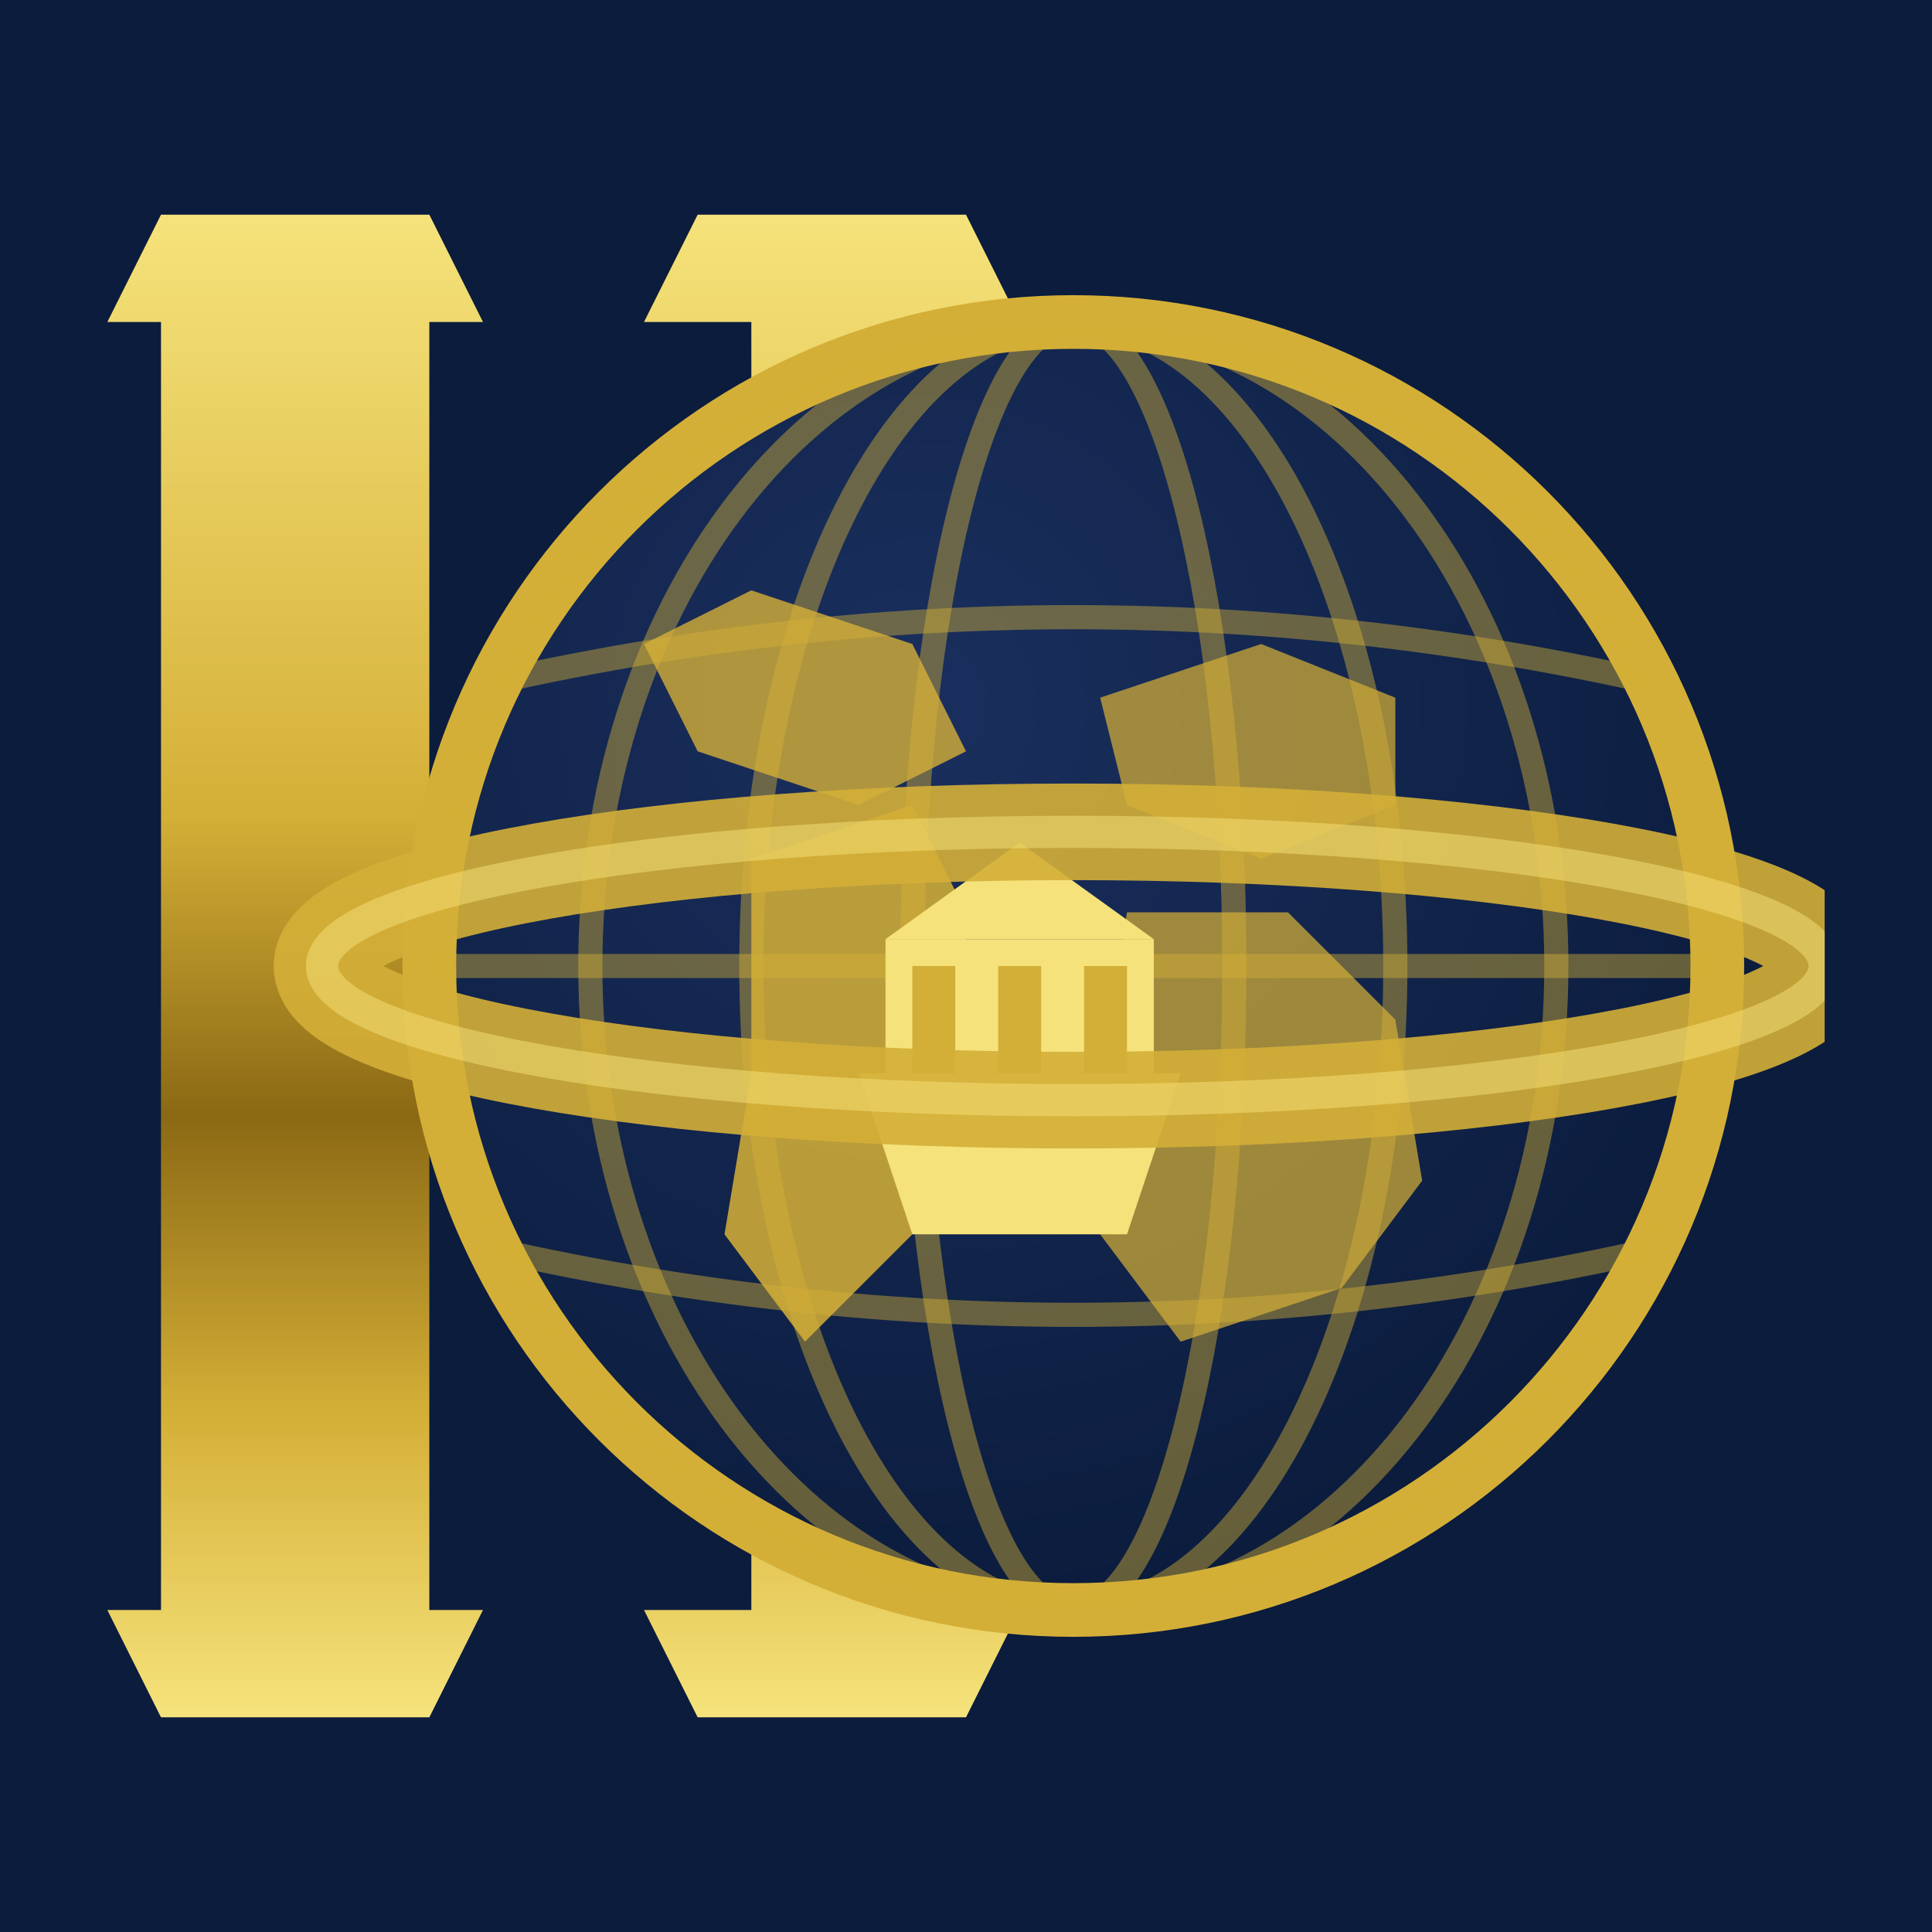
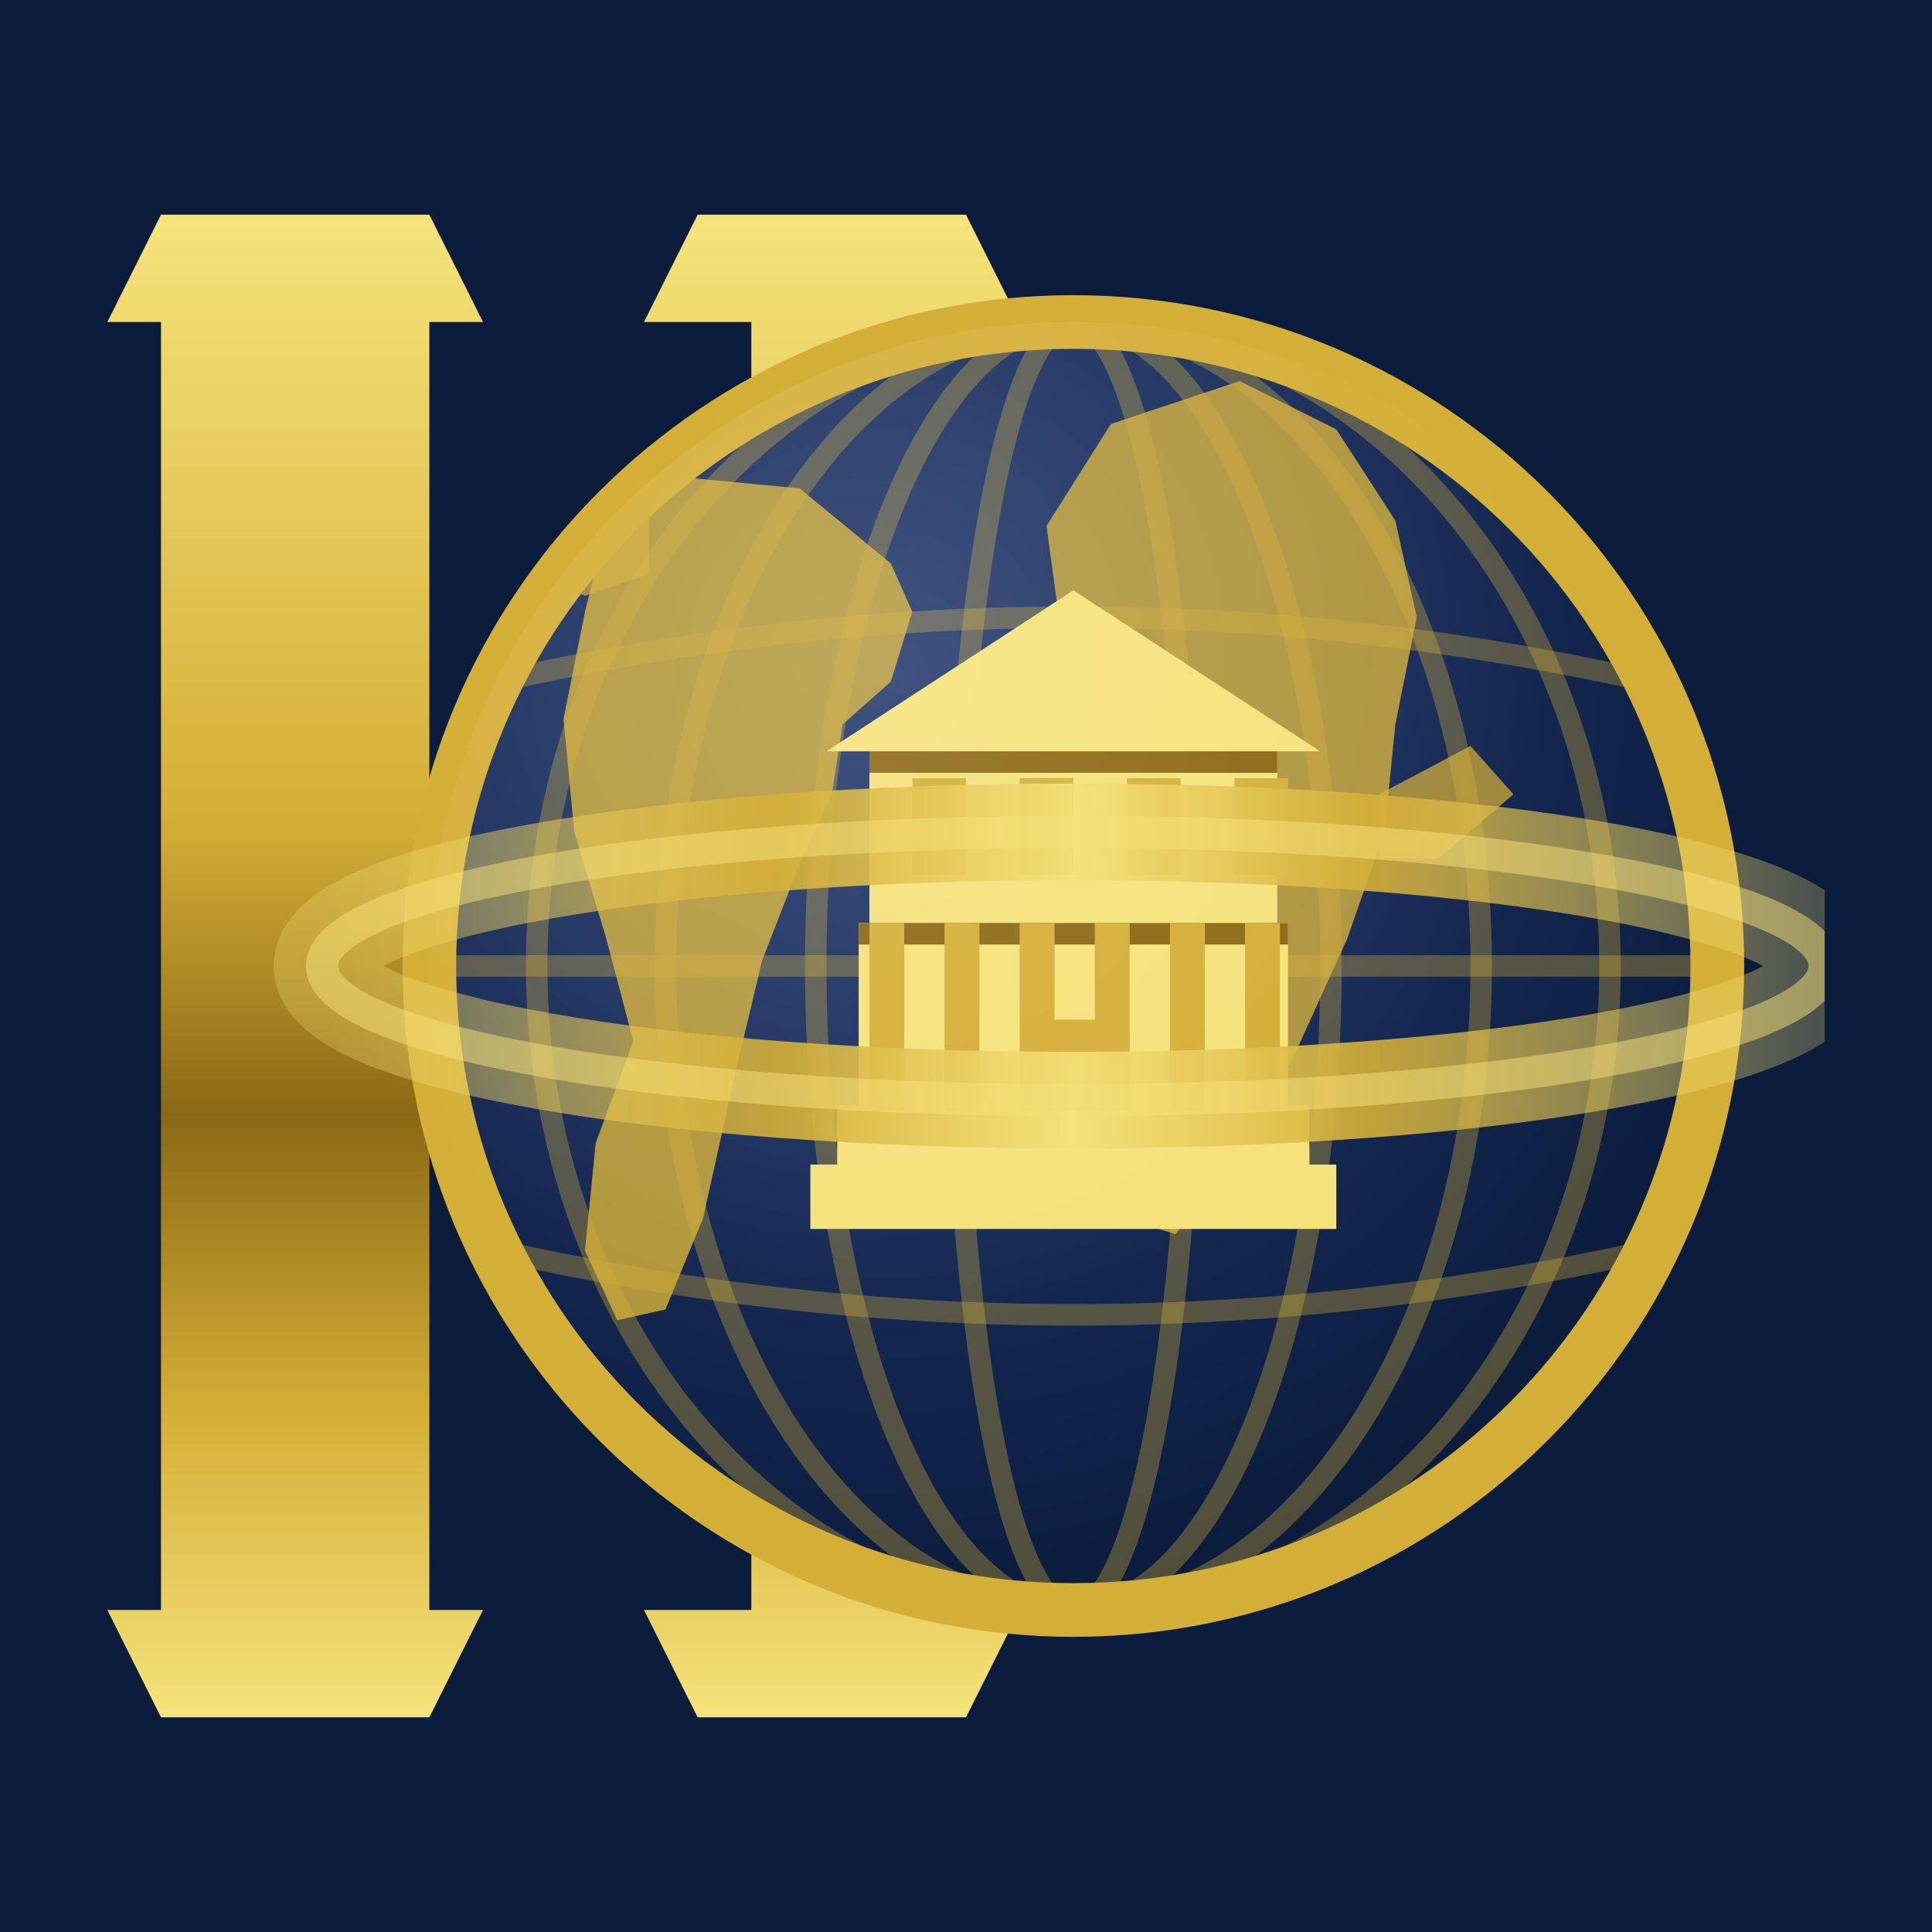
<svg xmlns="http://www.w3.org/2000/svg" width="180" height="180" viewBox="0 0 180 180" preserveAspectRatio="xMidYMid meet">
  <rect width="180" height="180" fill="#0B1C3D" />
  <svg x="10" y="10" width="160" height="160" viewBox="0 0 32 32" preserveAspectRatio="xMidYMid meet">
    <defs>
      <linearGradient id="goldTouch" x1="0" y1="0" x2="0" y2="1">
        <stop offset="0%" stop-color="#F5E27A" />
        <stop offset="40%" stop-color="#D4AF37" />
        <stop offset="60%" stop-color="#8B6914" />
        <stop offset="80%" stop-color="#D4AF37" />
        <stop offset="100%" stop-color="#F5E27A" />
      </linearGradient>
-       <radialGradient id="oceanTouch" cx="38%" cy="30%" r="70%">
-         <stop offset="0%" stop-color="#1a2f5e" />
+       <radialGradient id="oceanTouch" cx="36%" cy="28%" r="72%">
+         <stop offset="0%" stop-color="#243a6e" />
+         <stop offset="45%" stop-color="#1a2f5e" />
        <stop offset="100%" stop-color="#0B1C3D" />
      </radialGradient>
+       <radialGradient id="oceanTouchHL" cx="34%" cy="26%" r="52%">
+         <stop offset="0%" stop-color="#ffffff" stop-opacity="0.13" />
+         <stop offset="100%" stop-color="#ffffff" stop-opacity="0" />
+       </radialGradient>
+       <linearGradient id="ringTouch" x1="0" y1="0" x2="1" y2="0">
+         <stop offset="0%" stop-color="#F5E27A" stop-opacity="0.3" />
+         <stop offset="30%" stop-color="#D4AF37" />
+         <stop offset="50%" stop-color="#F5E27A" />
+         <stop offset="70%" stop-color="#D4AF37" />
+         <stop offset="100%" stop-color="#F5E27A" stop-opacity="0.3" />
+       </linearGradient>
      <clipPath id="clipTouch">
        <circle cx="18" cy="16" r="12" />
      </clipPath>
    </defs>
    <path fill="url(#goldTouch)" d="M1 4 H6 V13 H12 V4 H17 V28 H12 V18 H6 V28 H1 Z M0 4 H7 L6 2 H1 Z M10 4 H17 L16 2 H11 Z M0 28 L1 30 H6 L7 28 Z M10 28 L11 30 H16 L17 28 Z" />
    <circle cx="18" cy="16" r="12" fill="url(#oceanTouch)" stroke="#D4AF37" stroke-width="1" />
-     <g clip-path="url(#clipTouch)" fill="none" stroke="#D4AF37" stroke-opacity="0.45" stroke-width="0.45">
-       <ellipse cx="18" cy="16" rx="3" ry="12" />
-       <ellipse cx="18" cy="16" rx="6" ry="12" />
-       <ellipse cx="18" cy="16" rx="9" ry="12" />
-       <ellipse cx="18" cy="16" rx="12" ry="12" />
+     <g clip-path="url(#clipTouch)" fill="none" stroke="#D4AF37" stroke-opacity="0.35" stroke-width="0.4">
+       <ellipse cx="18" cy="16" rx="2.2" ry="12" />
+       <ellipse cx="18" cy="16" rx="4.8" ry="12" />
+       <ellipse cx="18" cy="16" rx="7.6" ry="12" />
+       <ellipse cx="18" cy="16" rx="10" ry="12" />
      <path d="M6 11 Q18 8 30 11" />
      <path d="M6 16 Q18 16 30 16" />
      <path d="M6 21 Q18 24 30 21" />
    </g>
    <g clip-path="url(#clipTouch)">
-       <path fill="#D4AF37" fill-opacity="0.8" d="M10 10 L12 9 L15 10 L16 12 L14 13 L11 12 Z" />
-       <path fill="#D4AF37" fill-opacity="0.86" d="M12 14 L15 13 L16 15 L16 18 L15 21 L13 23 L11.5 21 L12 18 Z" />
-       <path fill="#D4AF37" fill-opacity="0.72" d="M18.5 11 L21.5 10 L24 11 L24 13 L21.5 14 L19 13 Z" />
-       <path fill="#D4AF37" fill-opacity="0.72" d="M19 15 L22 15 L24 17 L24.5 20 L23 22 L20 23 L18.5 21 L18.5 18 Z" />
-       <g fill="#F5E27A">
-         <path d="M14 18 H20 L19 21 H15 Z" />
-         <rect x="14.5" y="15.5" width="5" height="2.5" />
-         <polygon points="14.5,15.5 17,13.7 19.5,15.5" />
-         <rect x="15" y="16" width="0.8" height="2" fill="#D4AF37" />
-         <rect x="16.6" y="16" width="0.8" height="2" fill="#D4AF37" />
-         <rect x="18.2" y="16" width="0.8" height="2" fill="#D4AF37" />
-       </g>
+       <path fill="#D4AF37" fill-opacity="0.82" d="M9.2 8.2 L10.8 6.9 L12.9 7.1 L14.6 8.5 L15.0 9.4 L14.6 10.7 L13.7 11.5 L13.5 12.8 L12.9 14.1 L12.2 15.9 L11.7 18.0 L11.1 20.7 L10.4 22.4 L9.5 22.6 L8.9 21.3 L9.1 19.3 L9.8 17.4 L9.3 15.5 L8.7 13.5 L8.5 11.4 L8.9 9.4 Z" />
+       <path fill="#D4AF37" fill-opacity="0.68" d="M8.0 8.0 L9.3 7.2 L10.1 7.5 L10.1 8.7 L8.9 9.1 L7.8 8.7 Z" />
    </g>
-     <ellipse cx="18" cy="16" rx="14" ry="2.5" fill="none" stroke="#D4AF37" stroke-width="1.8" opacity="0.9" />
+     <g clip-path="url(#clipTouch)">
+       <path fill="#D4AF37" fill-opacity="0.80" d="M18.7 5.9 L21.1 5.1 L22.9 6.0 L24.0 7.7 L24.4 9.5 L24.0 11.5 L23.8 13.5 L23.1 15.5 L22.1 17.7 L20.8 19.9 L19.9 21.0 L18.7 20.6 L18.0 18.7 L18.0 16.6 L17.4 14.6 L17.3 12.5 L17.8 10.0 L17.5 7.8 Z" />
+       <path fill="#D4AF37" fill-opacity="0.72" d="M23.7 12.8 L25.4 11.9 L26.2 12.8 L24.8 14.0 L23.7 14.0 Z" />
+     </g>
+     <g clip-path="url(#clipTouch)" fill="#F5E27A">
+       <rect x="13.1" y="19.7" width="9.8" height="1.2" />
+       <rect x="13.6" y="18.6" width="8.8" height="1.2" />
+       <rect x="14.0" y="15.2" width="8.0" height="3.5" />
+       <rect x="14.2" y="12.0" width="7.6" height="3.2" />
+       <polygon points="13.4,12.0 18,9.0 22.6,12.0" />
+       <rect x="14.0" y="15.2" width="8.0" height="0.4" fill="#8B6914" />
+       <rect x="14.2" y="12.0" width="7.6" height="0.4" fill="#8B6914" />
+       <rect x="14.2" y="15.2" width="0.65" height="3.5" fill="#D4AF37" />
+       <rect x="15.6" y="15.2" width="0.65" height="3.5" fill="#D4AF37" />
+       <rect x="17.0" y="15.2" width="0.65" height="3.5" fill="#D4AF37" />
+       <rect x="18.4" y="15.2" width="0.65" height="3.5" fill="#D4AF37" />
+       <rect x="19.8" y="15.2" width="0.65" height="3.5" fill="#D4AF37" />
+       <rect x="21.2" y="15.2" width="0.65" height="3.5" fill="#D4AF37" />
+       <rect x="15.0" y="12.5" width="1.0" height="1.8" fill="#D4AF37" />
+       <rect x="17.0" y="12.5" width="1.0" height="1.8" fill="#D4AF37" />
+       <rect x="19.0" y="12.5" width="1.0" height="1.8" fill="#D4AF37" />
+       <rect x="21.0" y="12.5" width="1.0" height="1.8" fill="#D4AF37" />
+       <rect x="17.3" y="17.0" width="1.4" height="1.7" fill="#D4AF37" />
+     </g>
+     <circle cx="18" cy="16" r="12" fill="url(#oceanTouchHL)" />
+     <ellipse cx="18" cy="16" rx="14" ry="2.5" fill="none" stroke="url(#ringTouch)" stroke-width="1.8" opacity="0.9" />
    <ellipse cx="18" cy="16" rx="14" ry="2.5" fill="none" stroke="#F5E27A" stroke-width="0.6" opacity="0.5" />
  </svg>
</svg>
